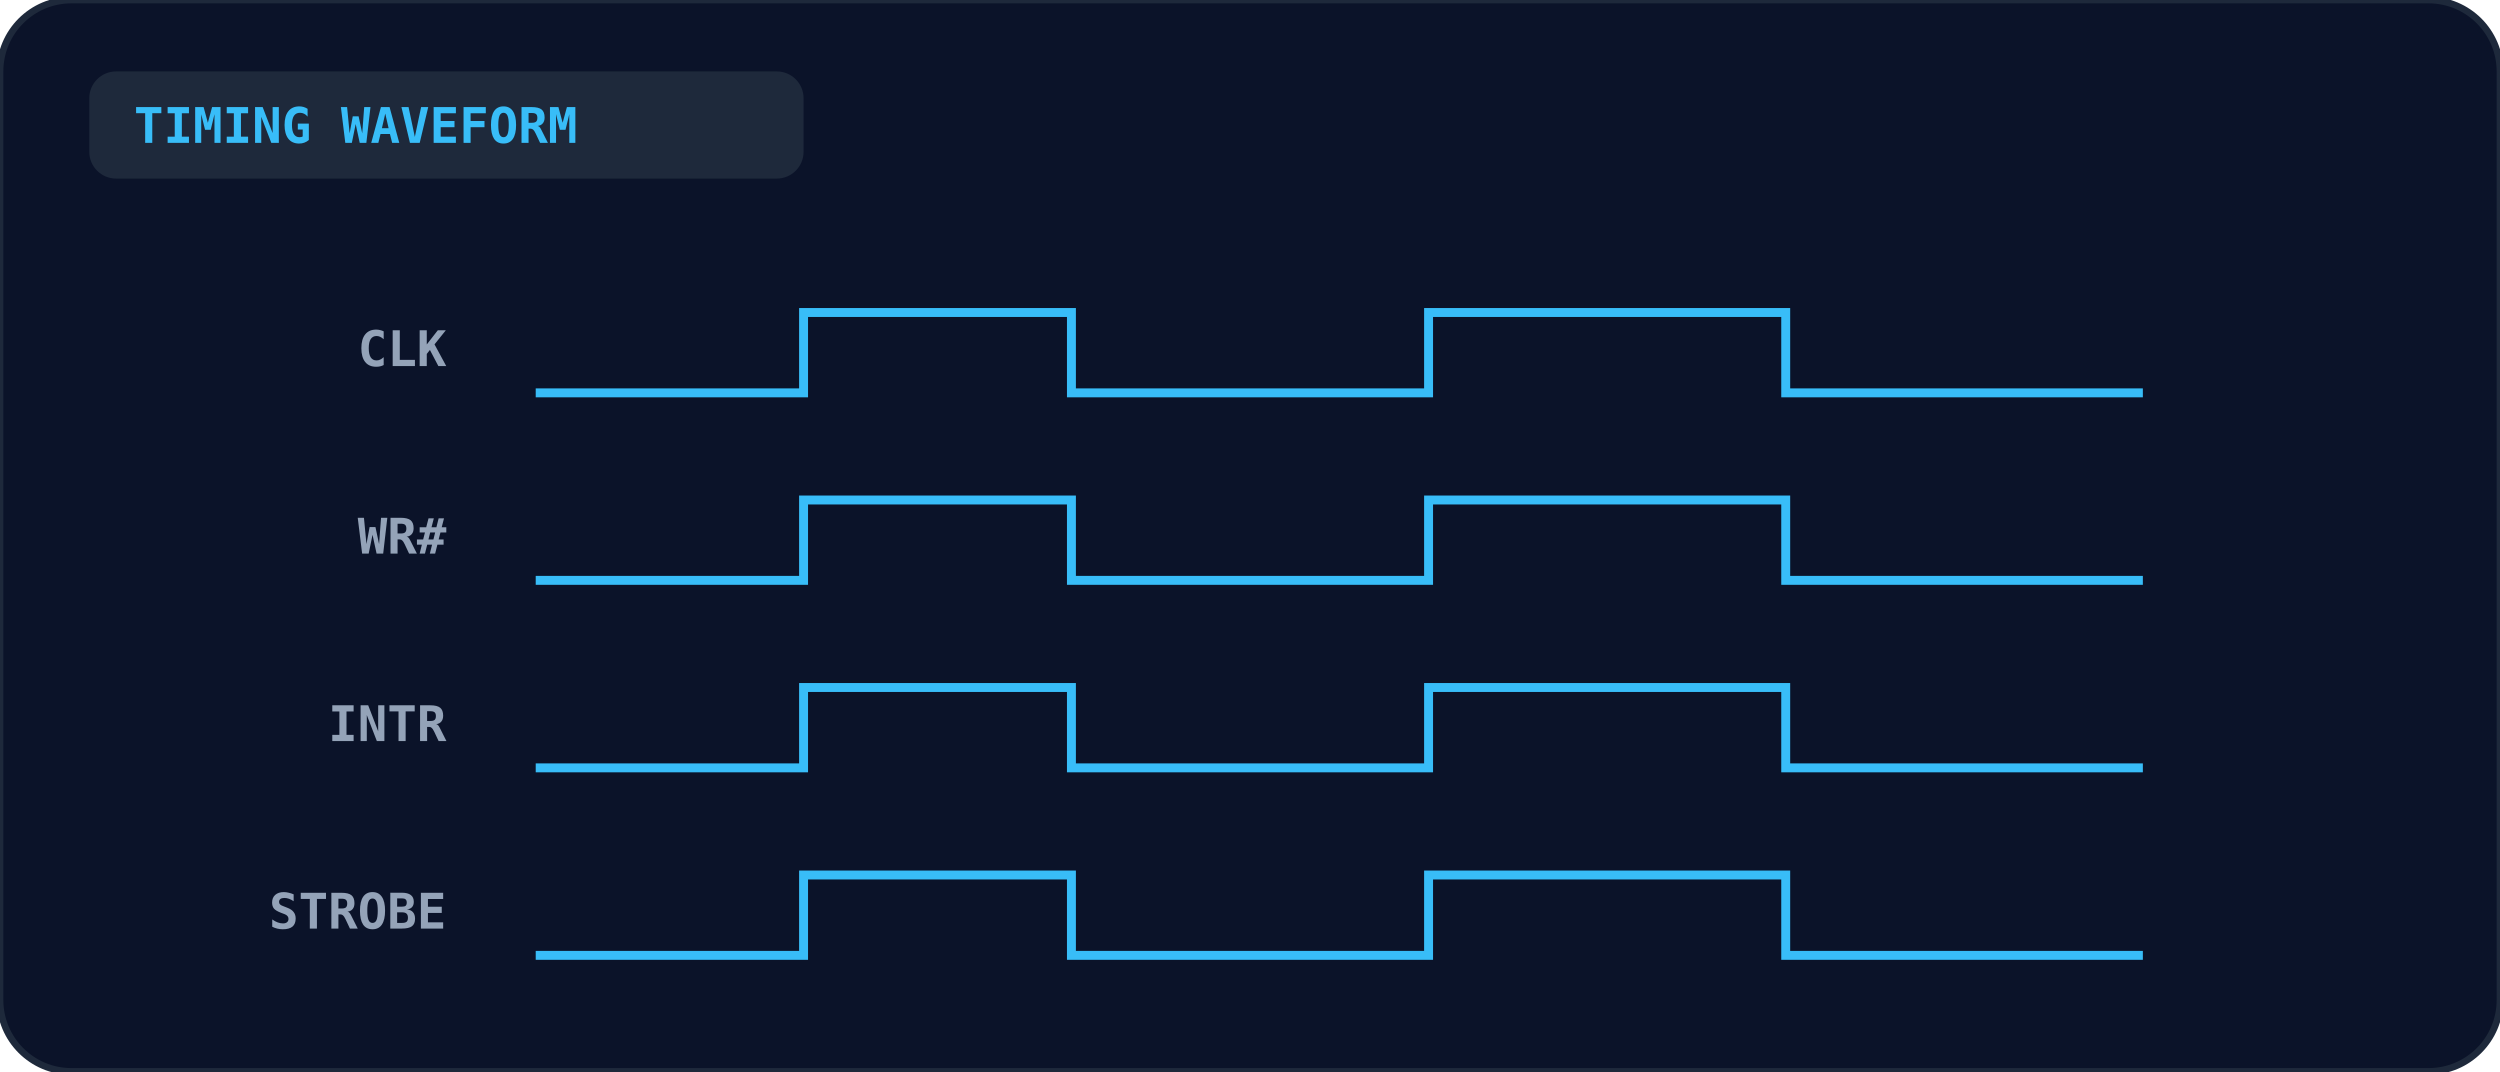
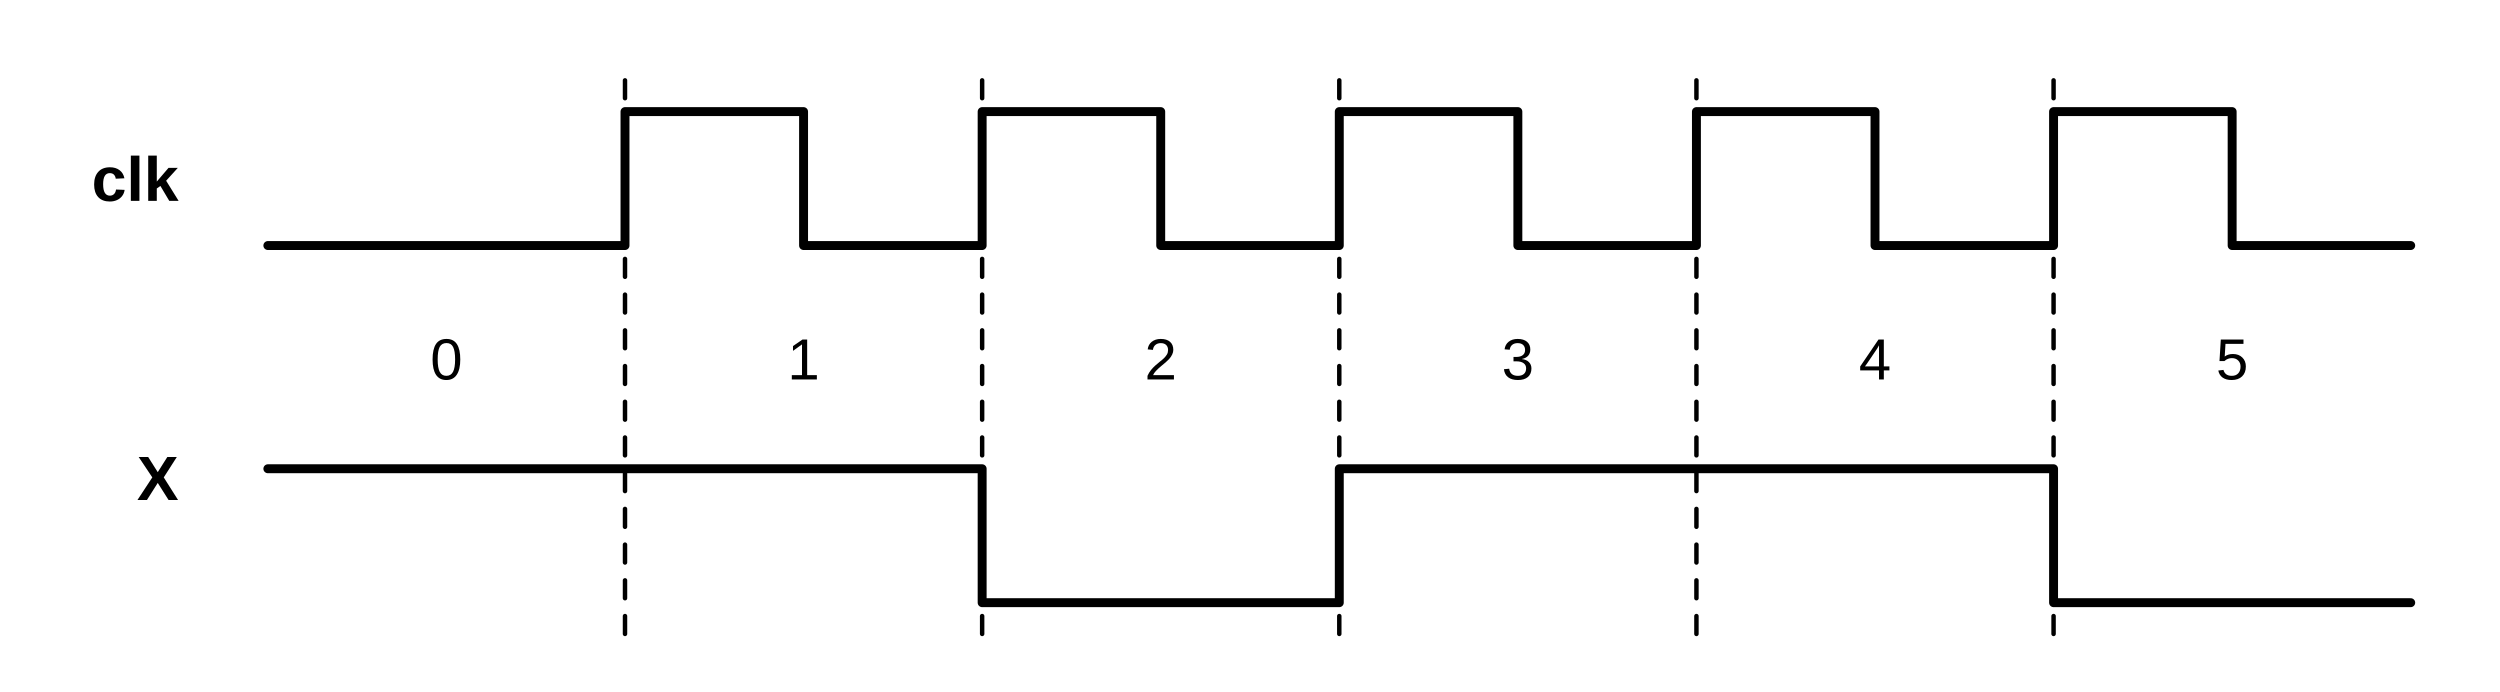
- <svg xmlns="http://www.w3.org/2000/svg" viewBox="0 0 560 240" width="100%" height="100%">
-   <rect width="100%" height="100%" rx="16" fill="#0b1329" stroke="#1e293b" stroke-width="1.5" />
-   <rect x="20" y="16" width="160" height="24" rx="6" fill="#1e293b" />
-   <text x="30" y="32" fill="#38bdf8" font-size="11" font-weight="bold" font-family="monospace">TIMING WAVEFORM</text>
-   <text x="100" y="82" text-anchor="end" fill="#94a3b8" font-size="11" font-weight="bold" font-family="monospace">CLK</text>
-   <path d="M 120 88 L 180 88 L 180 70 L 240 70 L 240 88 L 320 88 L 320 70 L 400 70 L 400 88 L 480 88" fill="none" stroke="#38bdf8" stroke-width="2" />
-   <text x="100" y="124" text-anchor="end" fill="#94a3b8" font-size="11" font-weight="bold" font-family="monospace">WR#</text>
-   <path d="M 120 130 L 180 130 L 180 112 L 240 112 L 240 130 L 320 130 L 320 112 L 400 112 L 400 130 L 480 130" fill="none" stroke="#38bdf8" stroke-width="2" />
-   <text x="100" y="166" text-anchor="end" fill="#94a3b8" font-size="11" font-weight="bold" font-family="monospace">INTR</text>
-   <path d="M 120 172 L 180 172 L 180 154 L 240 154 L 240 172 L 320 172 L 320 154 L 400 154 L 400 172 L 480 172" fill="none" stroke="#38bdf8" stroke-width="2" />
-   <text x="100" y="208" text-anchor="end" fill="#94a3b8" font-size="11" font-weight="bold" font-family="monospace">STROBE</text>
-   <path d="M 120 214 L 180 214 L 180 196 L 240 196 L 240 214 L 320 214 L 320 196 L 400 196 L 400 214 L 480 214" fill="none" stroke="#38bdf8" stroke-width="2" />
+ <svg xmlns="http://www.w3.org/2000/svg" viewBox="0 0 560 155" fill="none" stroke="currentColor" stroke-width="2" stroke-linecap="round" stroke-linejoin="round">
+   <text x="40" y="45" font-family="Arial, Helvetica, sans-serif" font-size="14" text-anchor="end" font-weight="bold" fill="currentColor" stroke="none">clk</text>
+   <text x="40" y="112" font-family="Arial, Helvetica, sans-serif" font-size="14" text-anchor="end" font-weight="bold" fill="currentColor" stroke="none">X</text>
+   <polyline points="60,55 140,55 140,25 180,25 180,55 220,55 220,25 260,25 260,55 300,55 300,25 340,25 340,55 380,55 380,25 420,25 420,55 460,55 460,25 500,25 500,55 540,55" />
+   <polyline points="60,105 220,105 220,135 300,135 300,105 460,105 460,135 540,135" />
+   <line x1="140" y1="18" x2="140" y2="145" stroke-dasharray="4 4" stroke-width="1" />
+   <line x1="220" y1="18" x2="220" y2="145" stroke-dasharray="4 4" stroke-width="1" />
+   <line x1="300" y1="18" x2="300" y2="145" stroke-dasharray="4 4" stroke-width="1" />
+   <line x1="380" y1="18" x2="380" y2="145" stroke-dasharray="4 4" stroke-width="1" />
+   <line x1="460" y1="18" x2="460" y2="145" stroke-dasharray="4 4" stroke-width="1" />
+   <text x="100.0" y="85" font-family="Arial, Helvetica, sans-serif" font-size="13" text-anchor="middle" font-weight="normal" fill="currentColor" stroke="none">0</text>
+   <text x="180.0" y="85" font-family="Arial, Helvetica, sans-serif" font-size="13" text-anchor="middle" font-weight="normal" fill="currentColor" stroke="none">1</text>
+   <text x="260.0" y="85" font-family="Arial, Helvetica, sans-serif" font-size="13" text-anchor="middle" font-weight="normal" fill="currentColor" stroke="none">2</text>
+   <text x="340.0" y="85" font-family="Arial, Helvetica, sans-serif" font-size="13" text-anchor="middle" font-weight="normal" fill="currentColor" stroke="none">3</text>
+   <text x="420.0" y="85" font-family="Arial, Helvetica, sans-serif" font-size="13" text-anchor="middle" font-weight="normal" fill="currentColor" stroke="none">4</text>
+   <text x="500.0" y="85" font-family="Arial, Helvetica, sans-serif" font-size="13" text-anchor="middle" font-weight="normal" fill="currentColor" stroke="none">5</text>
</svg>
